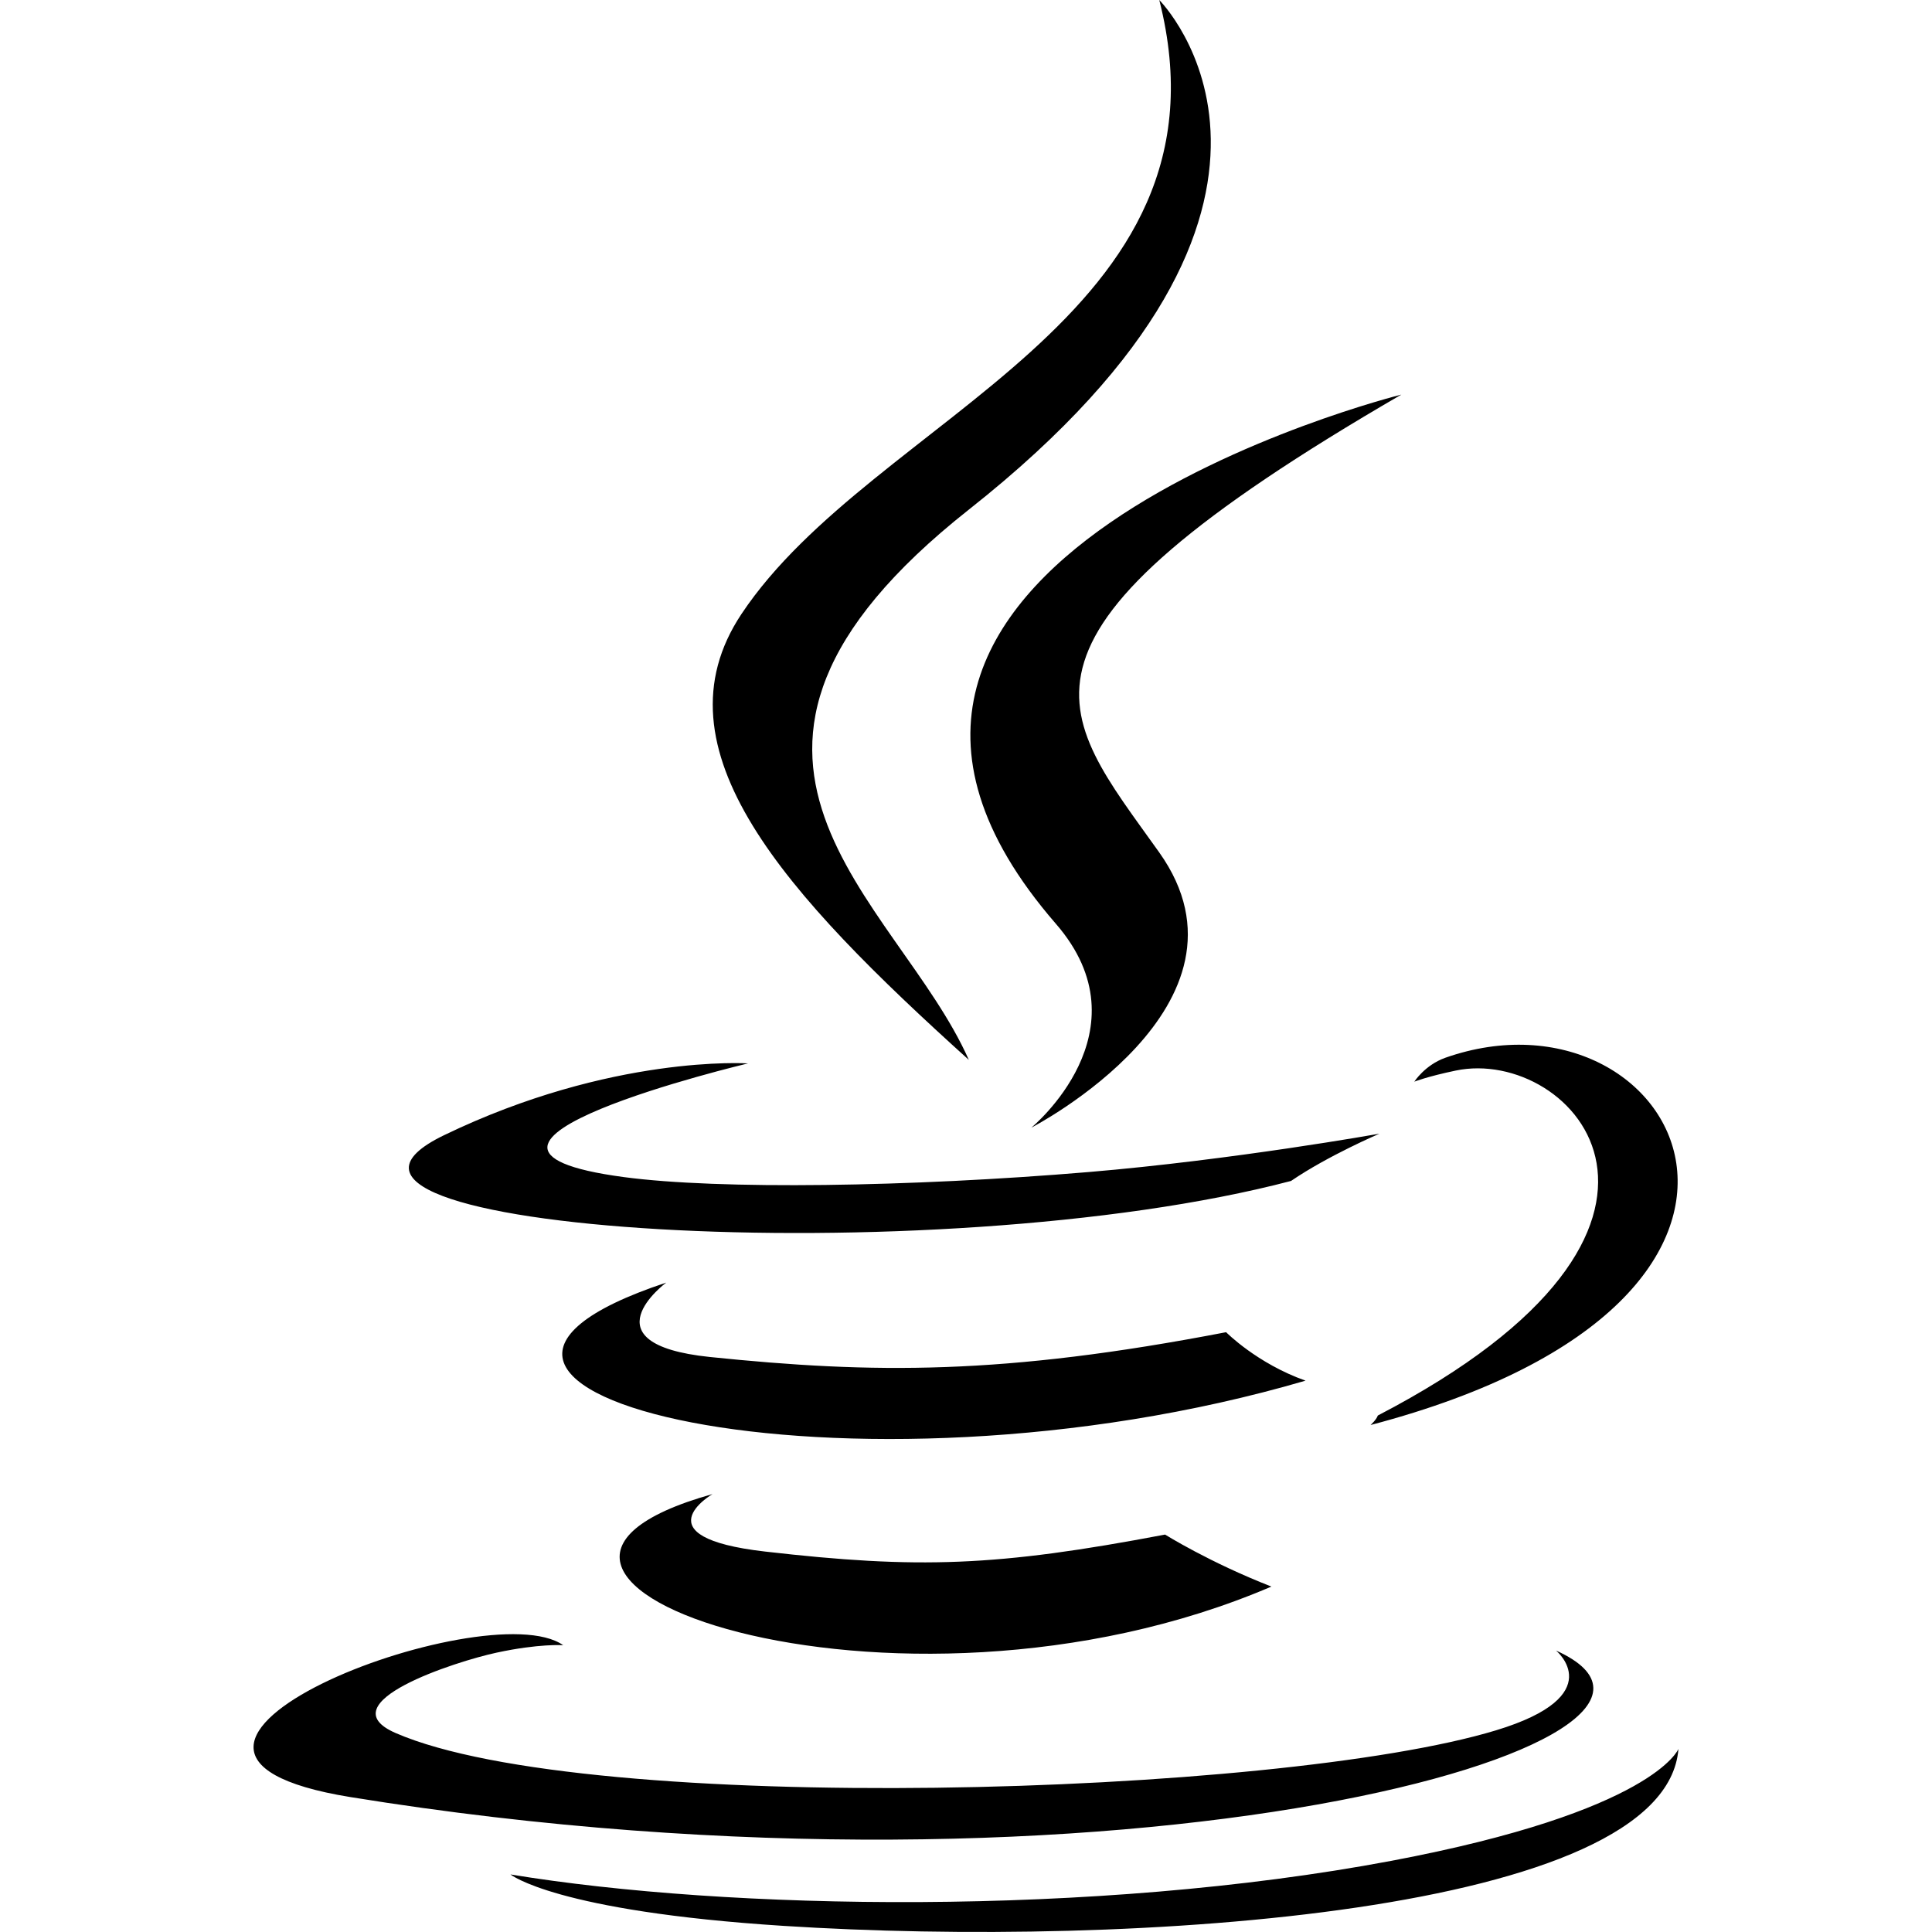
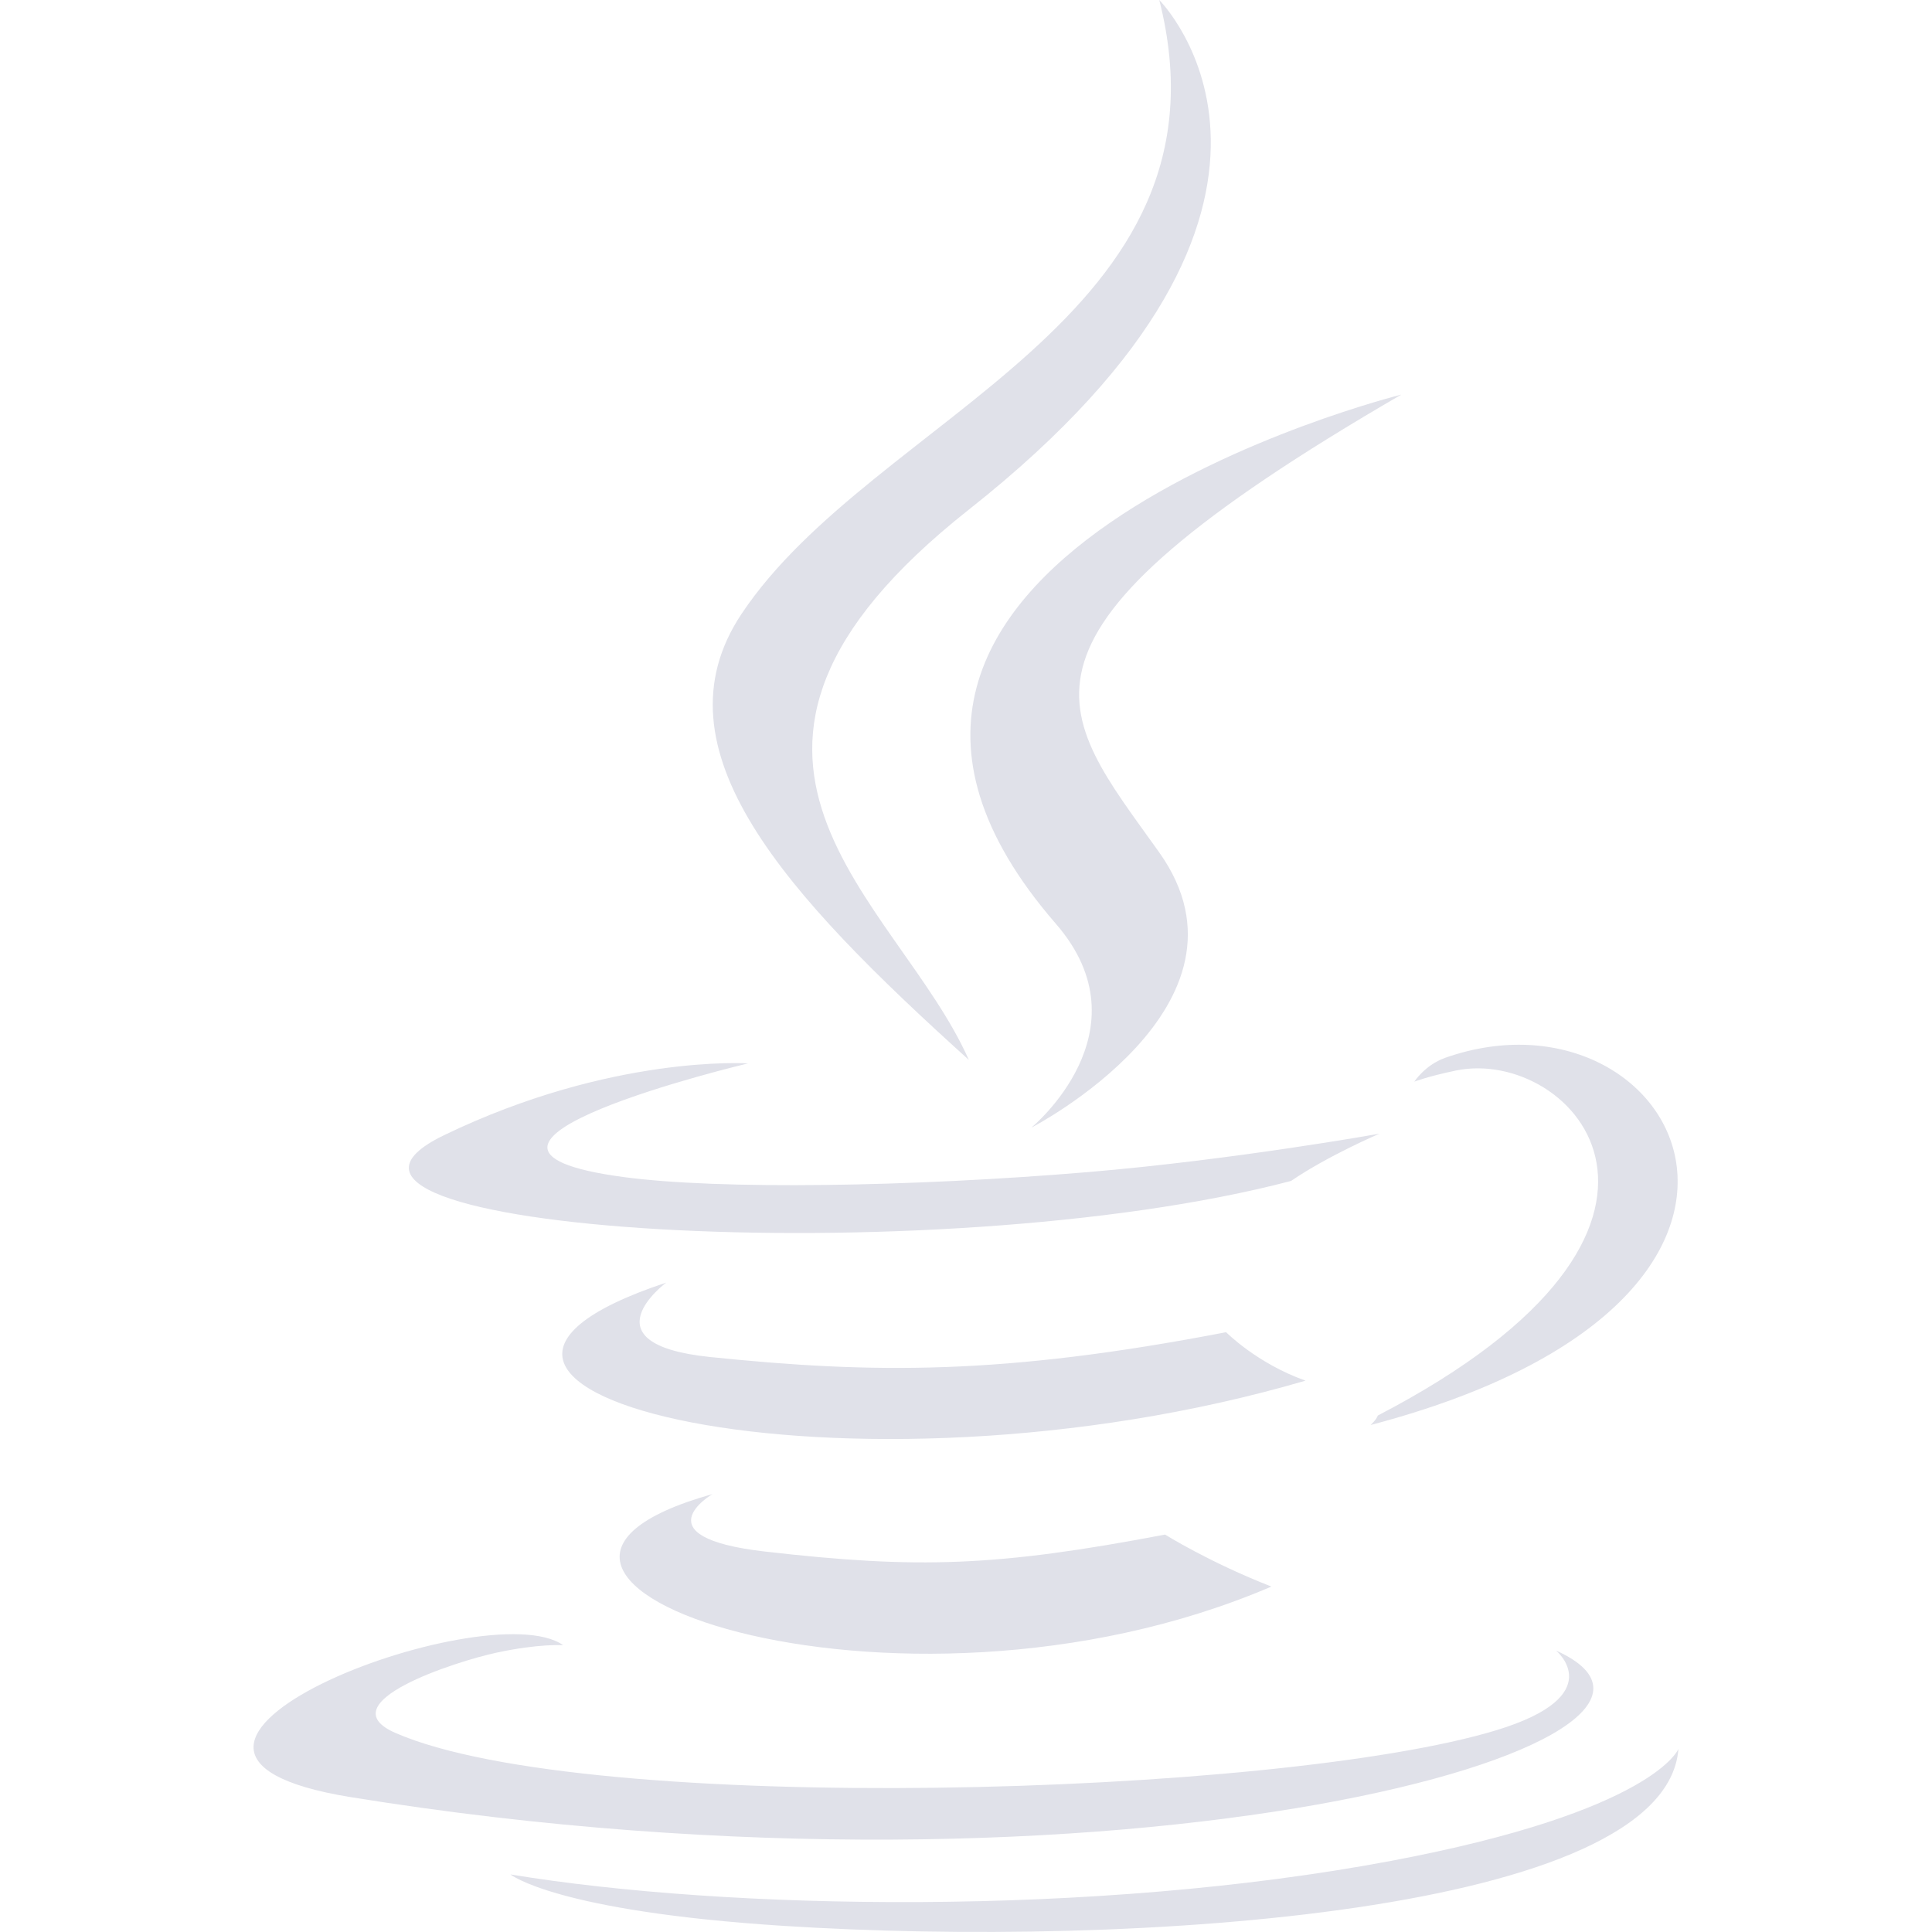
- <svg xmlns="http://www.w3.org/2000/svg" role="img" viewBox="0 0 24 24">
+ <svg xmlns="http://www.w3.org/2000/svg" viewBox="0 0 24 24" fill="#e0e1e9">
  <path d="M8.851 18.56s-.917.534.653.714c1.902.218 2.874.187 4.969-.211 0 0 .552.346 1.321.646-4.699 2.013-10.633-.118-6.943-1.149M8.276 15.933s-1.028.761.542.924c2.032.209 3.636.227 6.413-.308 0 0 .384.389.987.602-5.679 1.661-12.007.13-7.942-1.218M13.116 11.475c1.158 1.333-.304 2.533-.304 2.533s2.939-1.518 1.589-3.418c-1.261-1.772-2.228-2.652 3.007-5.688 0-.001-8.216 2.051-4.292 6.573M19.33 20.504s.679.559-.747.991c-2.712.822-11.288 1.069-13.669.033-.856-.373.75-.89 1.254-.998.527-.114.828-.093.828-.093-.953-.671-6.156 1.317-2.643 1.887 9.58 1.553 17.462-.7 14.977-1.82M9.292 13.21s-4.362 1.036-1.544 1.412c1.189.159 3.561.123 5.77-.062 1.806-.152 3.618-.477 3.618-.477s-.637.272-1.098.587c-4.429 1.165-12.986.623-10.522-.568 2.082-1.006 3.776-.892 3.776-.892M17.116 17.584c4.503-2.34 2.421-4.589.968-4.285-.355.074-.515.138-.515.138s.132-.207.385-.297c2.875-1.011 5.086 2.981-.928 4.562 0-.001.07-.062.09-.118M14.401 0s2.494 2.494-2.365 6.33c-3.896 3.077-.888 4.832-.001 6.836-2.274-2.053-3.943-3.858-2.824-5.539 1.644-2.469 6.197-3.665 5.19-7.627M9.734 23.924c4.322.277 10.959-.153 11.116-2.198 0 0-.302.775-3.572 1.391-3.688.694-8.239.613-10.937.168 0-.001.553.457 3.393.639" />
</svg>
